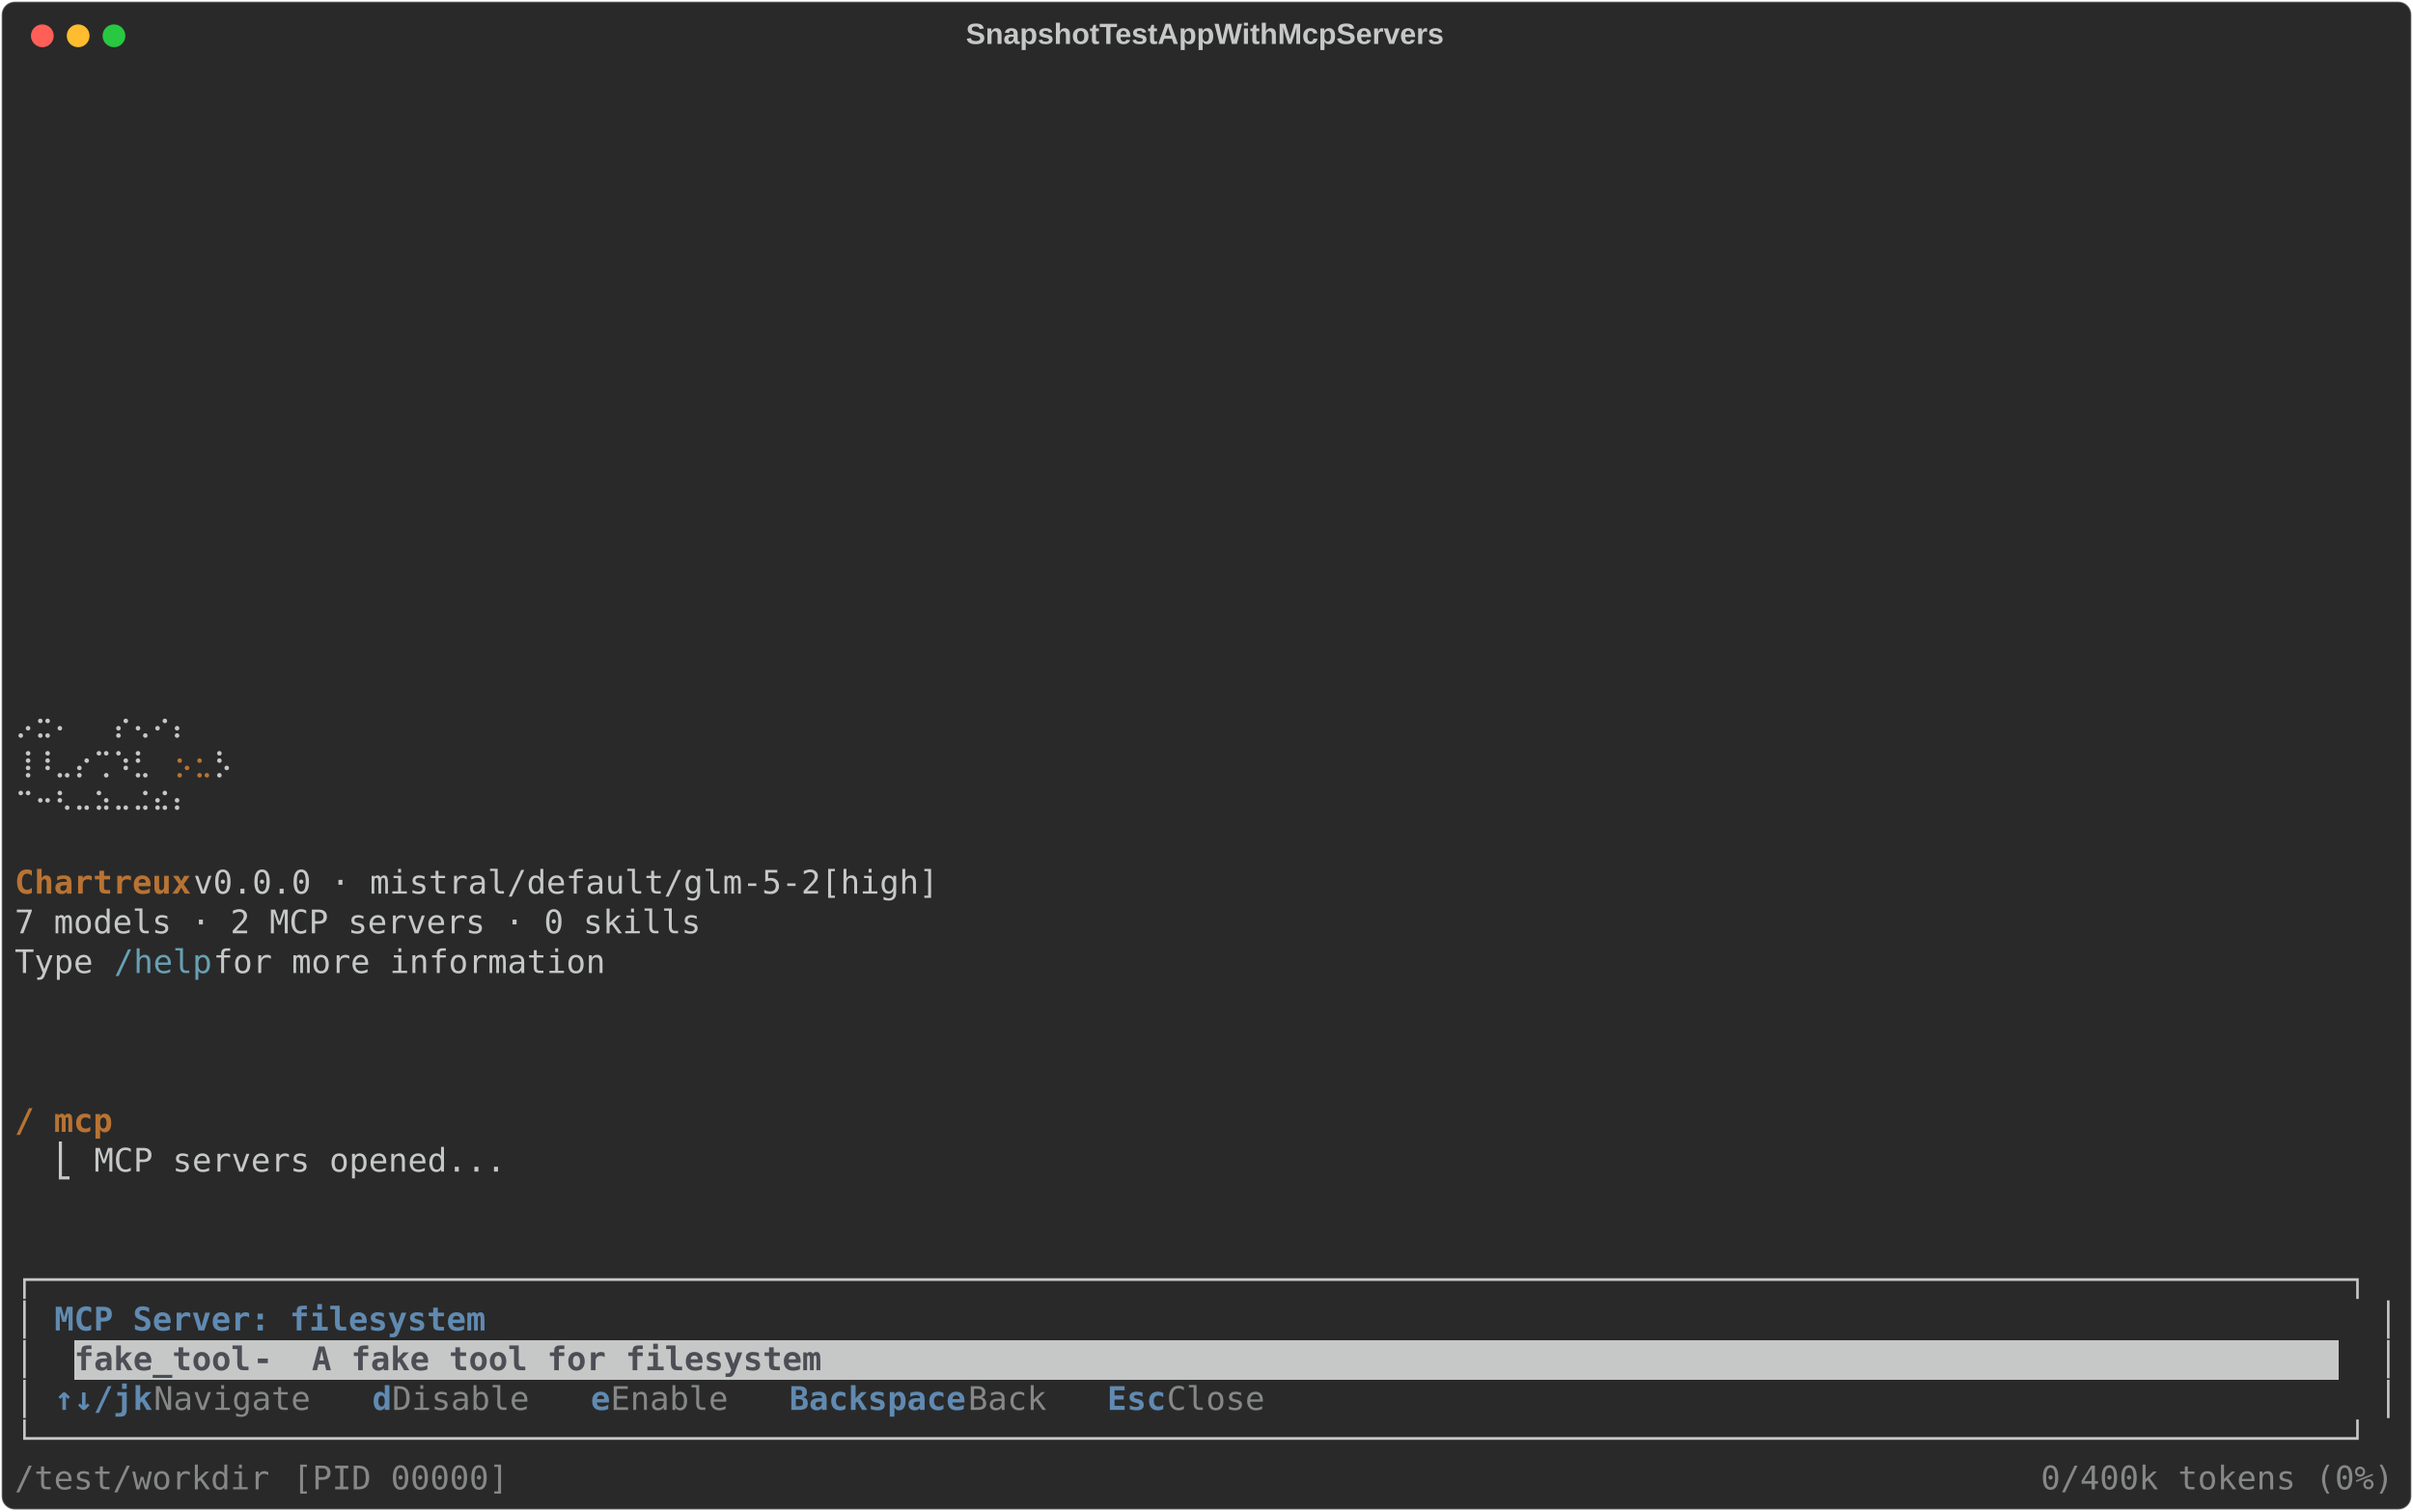
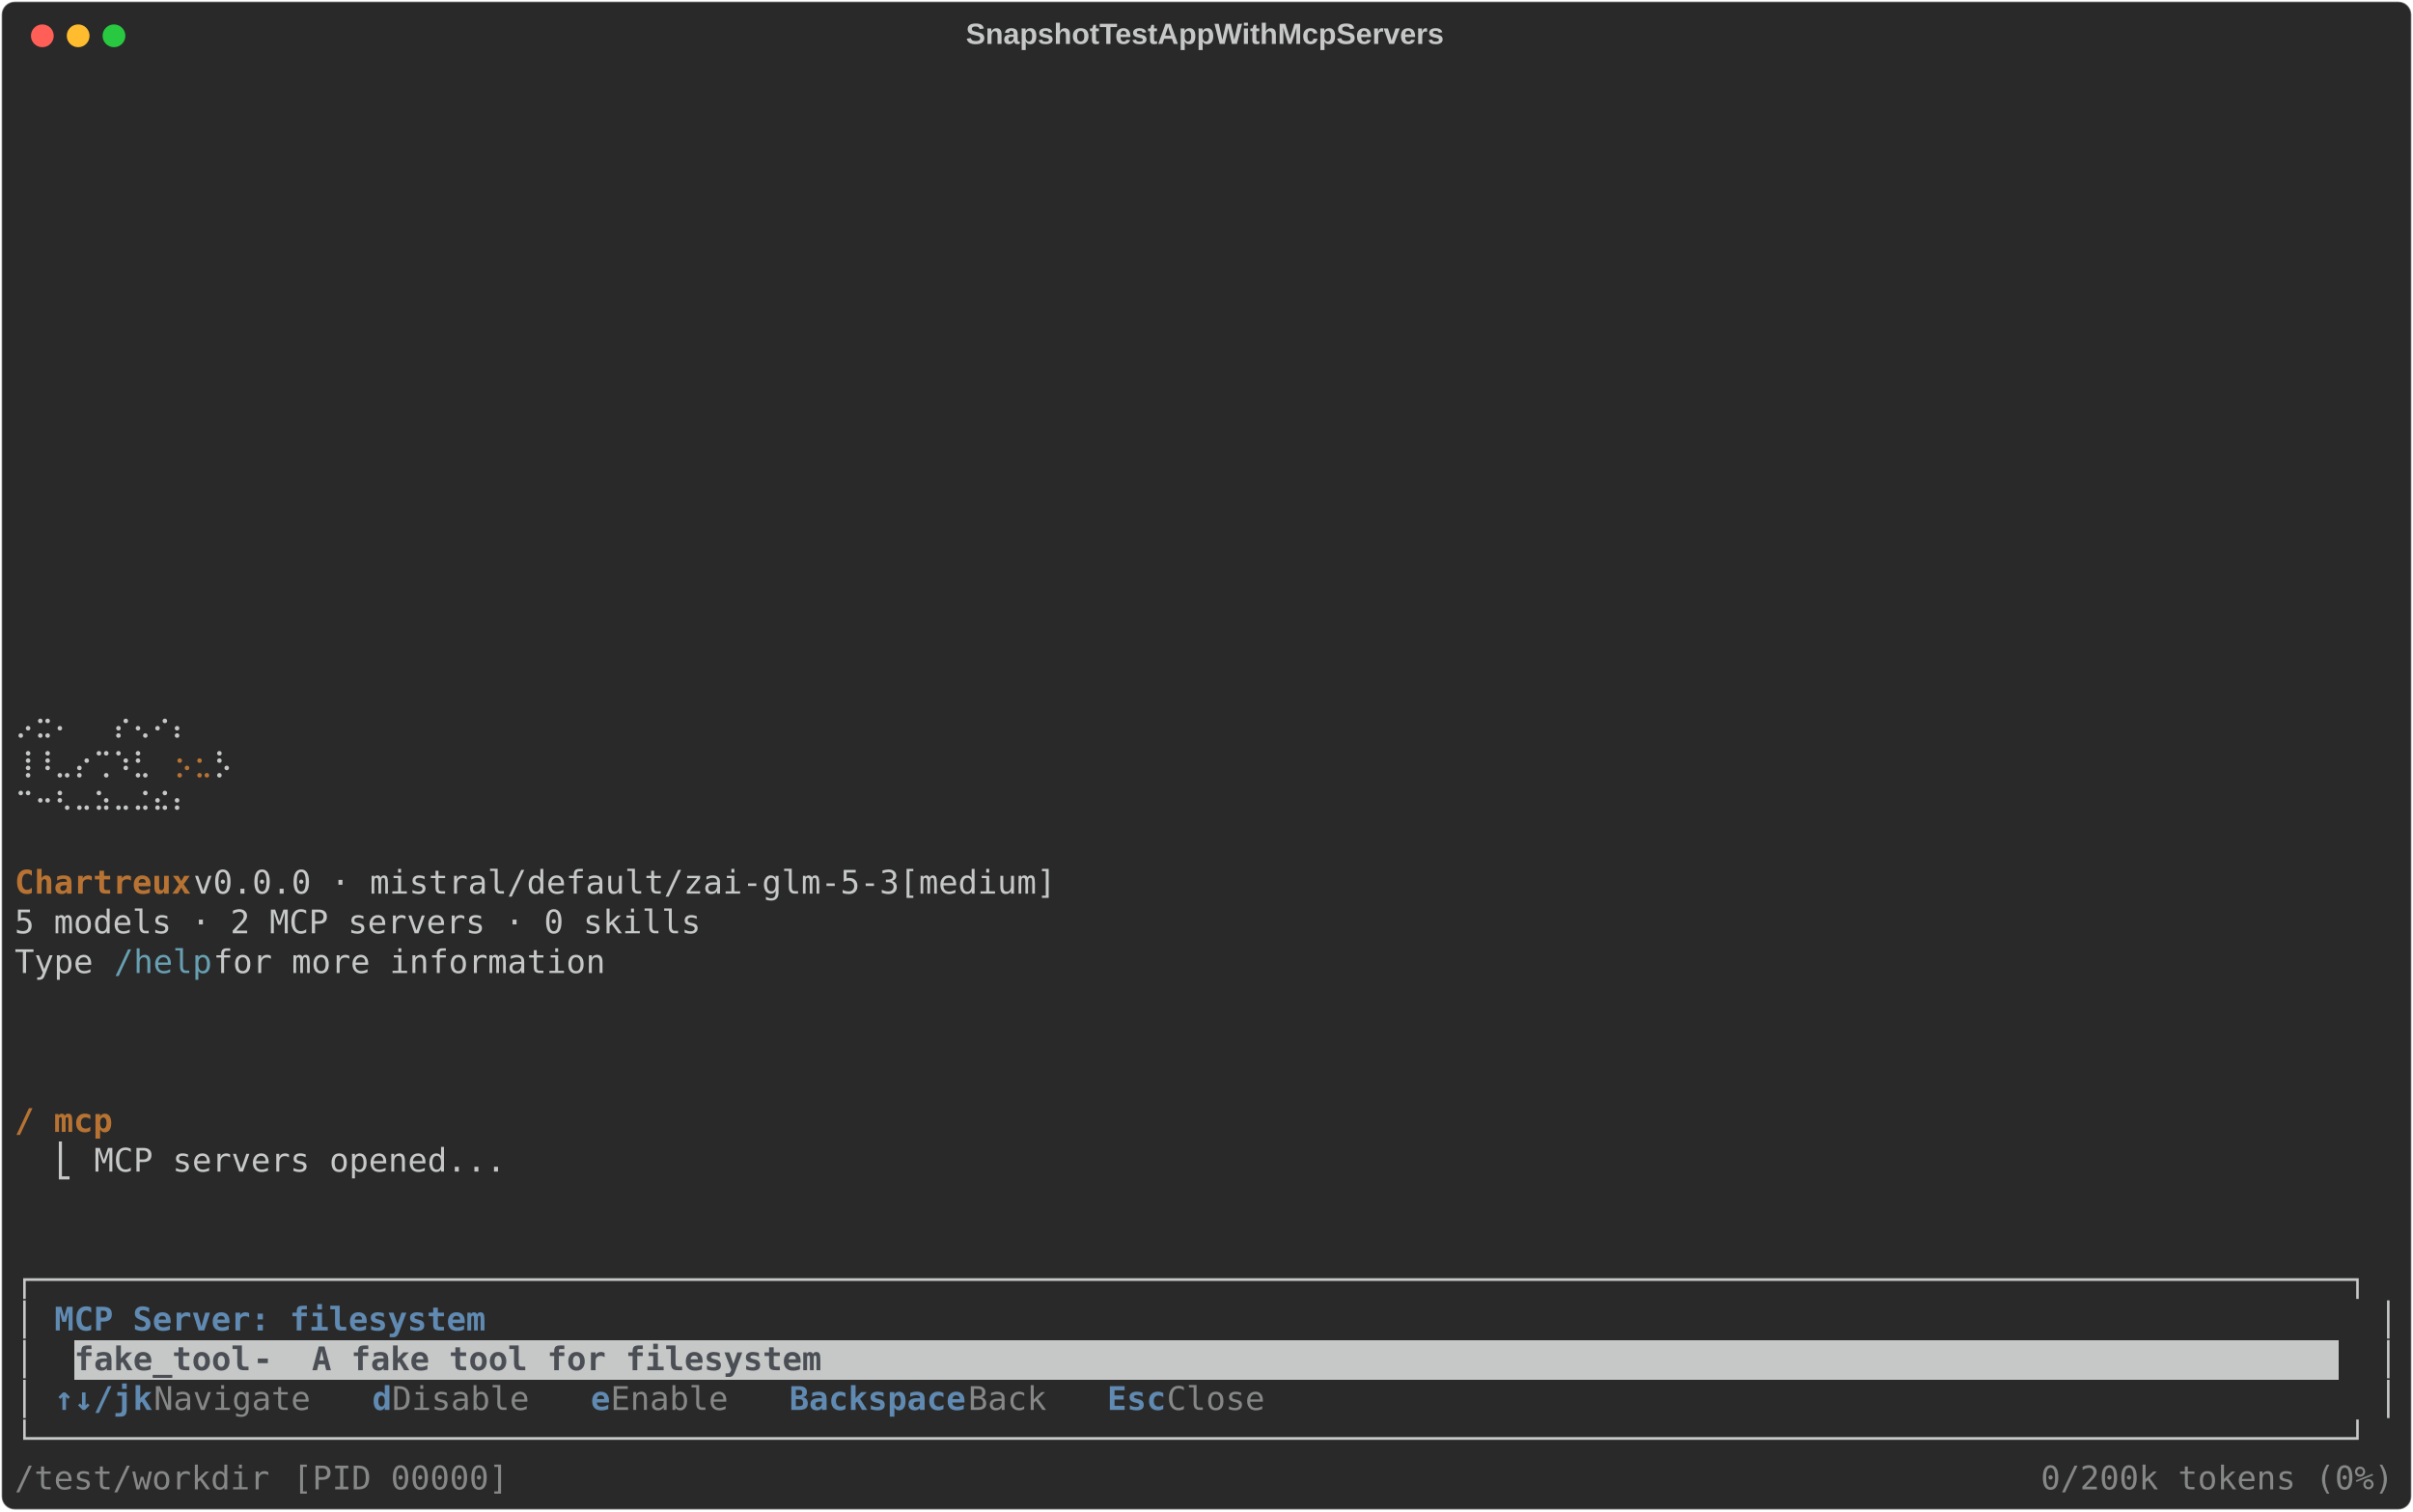
<svg xmlns="http://www.w3.org/2000/svg" class="rich-terminal" viewBox="0 0 1482 928.4">
  <style>

    @font-face {
        font-family: "Fira Code";
        src: local("FiraCode-Regular"),
                url("https://cdnjs.cloudflare.com/ajax/libs/firacode/6.2.0/woff2/FiraCode-Regular.woff2") format("woff2"),
                url("https://cdnjs.cloudflare.com/ajax/libs/firacode/6.2.0/woff/FiraCode-Regular.woff") format("woff");
        font-style: normal;
        font-weight: 400;
    }
    @font-face {
        font-family: "Fira Code";
        src: local("FiraCode-Bold"),
                url("https://cdnjs.cloudflare.com/ajax/libs/firacode/6.2.0/woff2/FiraCode-Bold.woff2") format("woff2"),
                url("https://cdnjs.cloudflare.com/ajax/libs/firacode/6.2.0/woff/FiraCode-Bold.woff") format("woff");
        font-style: bold;
        font-weight: 700;
    }

    .terminal-matrix {
        font-family: Fira Code, monospace;
        font-size: 20px;
        line-height: 24.4px;
        font-variant-east-asian: full-width;
    }

    .terminal-title {
        font-size: 18px;
        font-weight: bold;
        font-family: arial;
    }

    .terminal-r1 { fill: #c5c8c6 }
.terminal-r2 { fill: #b87333 }
.terminal-r3 { fill: #b87333;font-weight: bold }
.terminal-r4 { fill: #68a0b3 }
.terminal-r5 { fill: #608ab1;font-weight: bold }
.terminal-r6 { fill: #4b4e55;font-weight: bold }
.terminal-r7 { fill: #868887 }
    </style>
  <defs>
    <clipPath id="terminal-clip-terminal">
      <rect x="0" y="0" width="1463.0" height="877.4" />
    </clipPath>
    <clipPath id="terminal-line-0">
      <rect x="0" y="1.5" width="1464" height="24.65" />
    </clipPath>
    <clipPath id="terminal-line-1">
      <rect x="0" y="25.9" width="1464" height="24.65" />
    </clipPath>
    <clipPath id="terminal-line-2">
      <rect x="0" y="50.3" width="1464" height="24.65" />
    </clipPath>
    <clipPath id="terminal-line-3">
      <rect x="0" y="74.7" width="1464" height="24.65" />
    </clipPath>
    <clipPath id="terminal-line-4">
      <rect x="0" y="99.1" width="1464" height="24.65" />
    </clipPath>
    <clipPath id="terminal-line-5">
      <rect x="0" y="123.5" width="1464" height="24.65" />
    </clipPath>
    <clipPath id="terminal-line-6">
      <rect x="0" y="147.9" width="1464" height="24.65" />
    </clipPath>
    <clipPath id="terminal-line-7">
      <rect x="0" y="172.3" width="1464" height="24.65" />
    </clipPath>
    <clipPath id="terminal-line-8">
      <rect x="0" y="196.7" width="1464" height="24.65" />
    </clipPath>
    <clipPath id="terminal-line-9">
      <rect x="0" y="221.1" width="1464" height="24.65" />
    </clipPath>
    <clipPath id="terminal-line-10">
      <rect x="0" y="245.5" width="1464" height="24.65" />
    </clipPath>
    <clipPath id="terminal-line-11">
      <rect x="0" y="269.9" width="1464" height="24.65" />
    </clipPath>
    <clipPath id="terminal-line-12">
      <rect x="0" y="294.3" width="1464" height="24.65" />
    </clipPath>
    <clipPath id="terminal-line-13">
      <rect x="0" y="318.7" width="1464" height="24.65" />
    </clipPath>
    <clipPath id="terminal-line-14">
      <rect x="0" y="343.1" width="1464" height="24.65" />
    </clipPath>
    <clipPath id="terminal-line-15">
      <rect x="0" y="367.5" width="1464" height="24.65" />
    </clipPath>
    <clipPath id="terminal-line-16">
      <rect x="0" y="391.9" width="1464" height="24.65" />
    </clipPath>
    <clipPath id="terminal-line-17">
      <rect x="0" y="416.3" width="1464" height="24.65" />
    </clipPath>
    <clipPath id="terminal-line-18">
      <rect x="0" y="440.7" width="1464" height="24.65" />
    </clipPath>
    <clipPath id="terminal-line-19">
      <rect x="0" y="465.1" width="1464" height="24.65" />
    </clipPath>
    <clipPath id="terminal-line-20">
      <rect x="0" y="489.5" width="1464" height="24.65" />
    </clipPath>
    <clipPath id="terminal-line-21">
      <rect x="0" y="513.9" width="1464" height="24.65" />
    </clipPath>
    <clipPath id="terminal-line-22">
      <rect x="0" y="538.3" width="1464" height="24.65" />
    </clipPath>
    <clipPath id="terminal-line-23">
      <rect x="0" y="562.7" width="1464" height="24.65" />
    </clipPath>
    <clipPath id="terminal-line-24">
      <rect x="0" y="587.1" width="1464" height="24.65" />
    </clipPath>
    <clipPath id="terminal-line-25">
      <rect x="0" y="611.5" width="1464" height="24.65" />
    </clipPath>
    <clipPath id="terminal-line-26">
      <rect x="0" y="635.9" width="1464" height="24.65" />
    </clipPath>
    <clipPath id="terminal-line-27">
      <rect x="0" y="660.3" width="1464" height="24.65" />
    </clipPath>
    <clipPath id="terminal-line-28">
      <rect x="0" y="684.7" width="1464" height="24.65" />
    </clipPath>
    <clipPath id="terminal-line-29">
      <rect x="0" y="709.1" width="1464" height="24.65" />
    </clipPath>
    <clipPath id="terminal-line-30">
      <rect x="0" y="733.5" width="1464" height="24.65" />
    </clipPath>
    <clipPath id="terminal-line-31">
      <rect x="0" y="757.9" width="1464" height="24.65" />
    </clipPath>
    <clipPath id="terminal-line-32">
      <rect x="0" y="782.3" width="1464" height="24.65" />
    </clipPath>
    <clipPath id="terminal-line-33">
      <rect x="0" y="806.7" width="1464" height="24.65" />
    </clipPath>
    <clipPath id="terminal-line-34">
      <rect x="0" y="831.1" width="1464" height="24.65" />
    </clipPath>
  </defs>
  <rect fill="#292929" stroke="rgba(255,255,255,0.35)" stroke-width="1" x="1" y="1" width="1480" height="926.4" rx="8" />
  <text class="terminal-title" fill="#c5c8c6" text-anchor="middle" x="740" y="27">SnapshotTestAppWithMcpServers</text>
  <g transform="translate(26,22)">
    <circle cx="0" cy="0" r="7" fill="#ff5f57" />
    <circle cx="22" cy="0" r="7" fill="#febc2e" />
    <circle cx="44" cy="0" r="7" fill="#28c840" />
  </g>
  <g transform="translate(9, 41)" clip-path="url(#terminal-clip-terminal)">
    <rect fill="#c5c8c6" x="36.6" y="782.3" width="109.8" height="24.65" shape-rendering="crispEdges" />
    <rect fill="#c5c8c6" x="146.4" y="782.3" width="378.2" height="24.65" shape-rendering="crispEdges" />
    <rect fill="#c5c8c6" x="524.6" y="782.3" width="902.8" height="24.65" shape-rendering="crispEdges" />
    <g class="terminal-matrix">
      <text class="terminal-r1" x="1464" y="20" textLength="12.2" clip-path="url(#terminal-line-0)">
</text>
      <text class="terminal-r1" x="1464" y="44.4" textLength="12.2" clip-path="url(#terminal-line-1)">
</text>
      <text class="terminal-r1" x="1464" y="68.8" textLength="12.2" clip-path="url(#terminal-line-2)">
</text>
      <text class="terminal-r1" x="1464" y="93.2" textLength="12.2" clip-path="url(#terminal-line-3)">
</text>
      <text class="terminal-r1" x="1464" y="117.6" textLength="12.2" clip-path="url(#terminal-line-4)">
</text>
      <text class="terminal-r1" x="1464" y="142" textLength="12.2" clip-path="url(#terminal-line-5)">
</text>
      <text class="terminal-r1" x="1464" y="166.4" textLength="12.2" clip-path="url(#terminal-line-6)">
</text>
      <text class="terminal-r1" x="1464" y="190.8" textLength="12.2" clip-path="url(#terminal-line-7)">
</text>
      <text class="terminal-r1" x="1464" y="215.2" textLength="12.2" clip-path="url(#terminal-line-8)">
</text>
      <text class="terminal-r1" x="1464" y="239.6" textLength="12.2" clip-path="url(#terminal-line-9)">
</text>
      <text class="terminal-r1" x="1464" y="264" textLength="12.2" clip-path="url(#terminal-line-10)">
</text>
      <text class="terminal-r1" x="1464" y="288.4" textLength="12.2" clip-path="url(#terminal-line-11)">
</text>
      <text class="terminal-r1" x="1464" y="312.8" textLength="12.2" clip-path="url(#terminal-line-12)">
</text>
      <text class="terminal-r1" x="1464" y="337.2" textLength="12.2" clip-path="url(#terminal-line-13)">
</text>
      <text class="terminal-r1" x="1464" y="361.6" textLength="12.2" clip-path="url(#terminal-line-14)">
</text>
      <text class="terminal-r1" x="1464" y="386" textLength="12.2" clip-path="url(#terminal-line-15)">
</text>
      <text class="terminal-r1" x="0" y="410.4" textLength="134.2" clip-path="url(#terminal-line-16)">  ⡠⣒⠄  ⡔⢄⠔⡄</text>
      <text class="terminal-r1" x="1464" y="410.4" textLength="12.2" clip-path="url(#terminal-line-16)">
</text>
      <text class="terminal-r1" x="0" y="434.8" textLength="97.6" clip-path="url(#terminal-line-17)"> ⢸⠸⣀⡔⢉⠱⣃</text>
      <text class="terminal-r2" x="97.6" y="434.8" textLength="12.2" clip-path="url(#terminal-line-17)">⡢</text>
      <text class="terminal-r2" x="109.8" y="434.8" textLength="12.2" clip-path="url(#terminal-line-17)">⣂</text>
      <text class="terminal-r1" x="122" y="434.8" textLength="12.2" clip-path="url(#terminal-line-17)">⡣</text>
      <text class="terminal-r1" x="1464" y="434.8" textLength="12.2" clip-path="url(#terminal-line-17)">
</text>
      <text class="terminal-r1" x="0" y="459.2" textLength="134.2" clip-path="url(#terminal-line-18)">  ⠉⠒⠣⠤⠵⠤⠬⠮⠆</text>
      <text class="terminal-r1" x="1464" y="459.2" textLength="12.2" clip-path="url(#terminal-line-18)">
</text>
      <text class="terminal-r1" x="1464" y="483.6" textLength="12.2" clip-path="url(#terminal-line-19)">
</text>
      <text class="terminal-r3" x="0" y="508" textLength="109.8" clip-path="url(#terminal-line-20)">Chartreux</text>
-       <text class="terminal-r1" x="109.8" y="508" textLength="475.8" clip-path="url(#terminal-line-20)"> v0.0.0 · mistral/default/glm-5-2[high]</text>
+       <text class="terminal-r1" x="109.8" y="508" textLength="549" clip-path="url(#terminal-line-20)"> v0.0.0 · mistral/default/zai-glm-5-3[medium]</text>
      <text class="terminal-r1" x="1464" y="508" textLength="12.2" clip-path="url(#terminal-line-20)">
</text>
-       <text class="terminal-r1" x="0" y="532.4" textLength="427" clip-path="url(#terminal-line-21)">7 models · 2 MCP servers · 0 skills</text>
+       <text class="terminal-r1" x="0" y="532.4" textLength="427" clip-path="url(#terminal-line-21)">5 models · 2 MCP servers · 0 skills</text>
      <text class="terminal-r1" x="1464" y="532.4" textLength="12.2" clip-path="url(#terminal-line-21)">
</text>
      <text class="terminal-r1" x="0" y="556.8" textLength="61" clip-path="url(#terminal-line-22)">Type </text>
      <text class="terminal-r4" x="61" y="556.8" textLength="61" clip-path="url(#terminal-line-22)">/help</text>
      <text class="terminal-r1" x="122" y="556.8" textLength="256.2" clip-path="url(#terminal-line-22)"> for more information</text>
      <text class="terminal-r1" x="1464" y="556.8" textLength="12.2" clip-path="url(#terminal-line-22)">
</text>
      <text class="terminal-r1" x="1464" y="581.2" textLength="12.2" clip-path="url(#terminal-line-23)">
</text>
      <text class="terminal-r1" x="1464" y="605.6" textLength="12.2" clip-path="url(#terminal-line-24)">
</text>
      <text class="terminal-r1" x="1464" y="630" textLength="12.2" clip-path="url(#terminal-line-25)">
</text>
      <text class="terminal-r3" x="0" y="654.4" textLength="61" clip-path="url(#terminal-line-26)">/ mcp</text>
      <text class="terminal-r1" x="1464" y="654.4" textLength="12.2" clip-path="url(#terminal-line-26)">
</text>
      <text class="terminal-r1" x="24.4" y="678.8" textLength="12.2" clip-path="url(#terminal-line-27)">⎣</text>
      <text class="terminal-r1" x="48.8" y="678.8" textLength="256.2" clip-path="url(#terminal-line-27)">MCP servers opened...</text>
      <text class="terminal-r1" x="1464" y="678.8" textLength="12.2" clip-path="url(#terminal-line-27)">
</text>
      <text class="terminal-r1" x="1464" y="703.2" textLength="12.2" clip-path="url(#terminal-line-28)">
</text>
      <text class="terminal-r1" x="1464" y="727.6" textLength="12.2" clip-path="url(#terminal-line-29)">
</text>
      <text class="terminal-r1" x="0" y="752" textLength="1464" clip-path="url(#terminal-line-30)">┌──────────────────────────────────────────────────────────────────────────────────────────────────────────────────────┐</text>
      <text class="terminal-r1" x="1464" y="752" textLength="12.2" clip-path="url(#terminal-line-30)">
</text>
      <text class="terminal-r1" x="0" y="776.4" textLength="12.2" clip-path="url(#terminal-line-31)">│</text>
      <text class="terminal-r5" x="24.4" y="776.4" textLength="268.4" clip-path="url(#terminal-line-31)">MCP Server: filesystem</text>
      <text class="terminal-r1" x="1451.8" y="776.4" textLength="12.2" clip-path="url(#terminal-line-31)">│</text>
      <text class="terminal-r1" x="1464" y="776.4" textLength="12.2" clip-path="url(#terminal-line-31)">
</text>
      <text class="terminal-r1" x="0" y="800.8" textLength="12.2" clip-path="url(#terminal-line-32)">│</text>
      <text class="terminal-r6" x="36.6" y="800.8" textLength="109.8" clip-path="url(#terminal-line-32)">fake_tool</text>
      <text class="terminal-r6" x="146.4" y="800.8" textLength="378.2" clip-path="url(#terminal-line-32)">  -  A fake tool for filesystem</text>
      <text class="terminal-r1" x="1451.8" y="800.8" textLength="12.2" clip-path="url(#terminal-line-32)">│</text>
      <text class="terminal-r1" x="1464" y="800.8" textLength="12.2" clip-path="url(#terminal-line-32)">
</text>
      <text class="terminal-r1" x="0" y="825.2" textLength="12.2" clip-path="url(#terminal-line-33)">│</text>
      <text class="terminal-r5" x="24.4" y="825.2" textLength="61" clip-path="url(#terminal-line-33)">↑↓/jk</text>
      <text class="terminal-r7" x="85.4" y="825.2" textLength="134.2" clip-path="url(#terminal-line-33)"> Navigate  </text>
      <text class="terminal-r5" x="219.6" y="825.2" textLength="12.2" clip-path="url(#terminal-line-33)">d</text>
      <text class="terminal-r7" x="231.8" y="825.2" textLength="122" clip-path="url(#terminal-line-33)"> Disable  </text>
      <text class="terminal-r5" x="353.8" y="825.2" textLength="12.2" clip-path="url(#terminal-line-33)">e</text>
      <text class="terminal-r7" x="366" y="825.2" textLength="109.8" clip-path="url(#terminal-line-33)"> Enable  </text>
      <text class="terminal-r5" x="475.8" y="825.2" textLength="109.8" clip-path="url(#terminal-line-33)">Backspace</text>
      <text class="terminal-r7" x="585.6" y="825.2" textLength="85.4" clip-path="url(#terminal-line-33)"> Back  </text>
      <text class="terminal-r5" x="671" y="825.2" textLength="36.6" clip-path="url(#terminal-line-33)">Esc</text>
      <text class="terminal-r7" x="707.6" y="825.2" textLength="73.2" clip-path="url(#terminal-line-33)"> Close</text>
      <text class="terminal-r1" x="1451.8" y="825.2" textLength="12.2" clip-path="url(#terminal-line-33)">│</text>
      <text class="terminal-r1" x="1464" y="825.2" textLength="12.2" clip-path="url(#terminal-line-33)">
</text>
      <text class="terminal-r1" x="0" y="849.6" textLength="1464" clip-path="url(#terminal-line-34)">└──────────────────────────────────────────────────────────────────────────────────────────────────────────────────────┘</text>
      <text class="terminal-r1" x="1464" y="849.6" textLength="12.2" clip-path="url(#terminal-line-34)">
</text>
      <text class="terminal-r7" x="0" y="874" textLength="158.6" clip-path="url(#terminal-line-35)">/test/workdir</text>
      <text class="terminal-r7" x="170.8" y="874" textLength="134.2" clip-path="url(#terminal-line-35)">[PID 00000]</text>
-       <text class="terminal-r7" x="1244.4" y="874" textLength="219.6" clip-path="url(#terminal-line-35)">0/400k tokens (0%)</text>
+       <text class="terminal-r7" x="1244.4" y="874" textLength="219.6" clip-path="url(#terminal-line-35)">0/200k tokens (0%)</text>
    </g>
  </g>
</svg>
